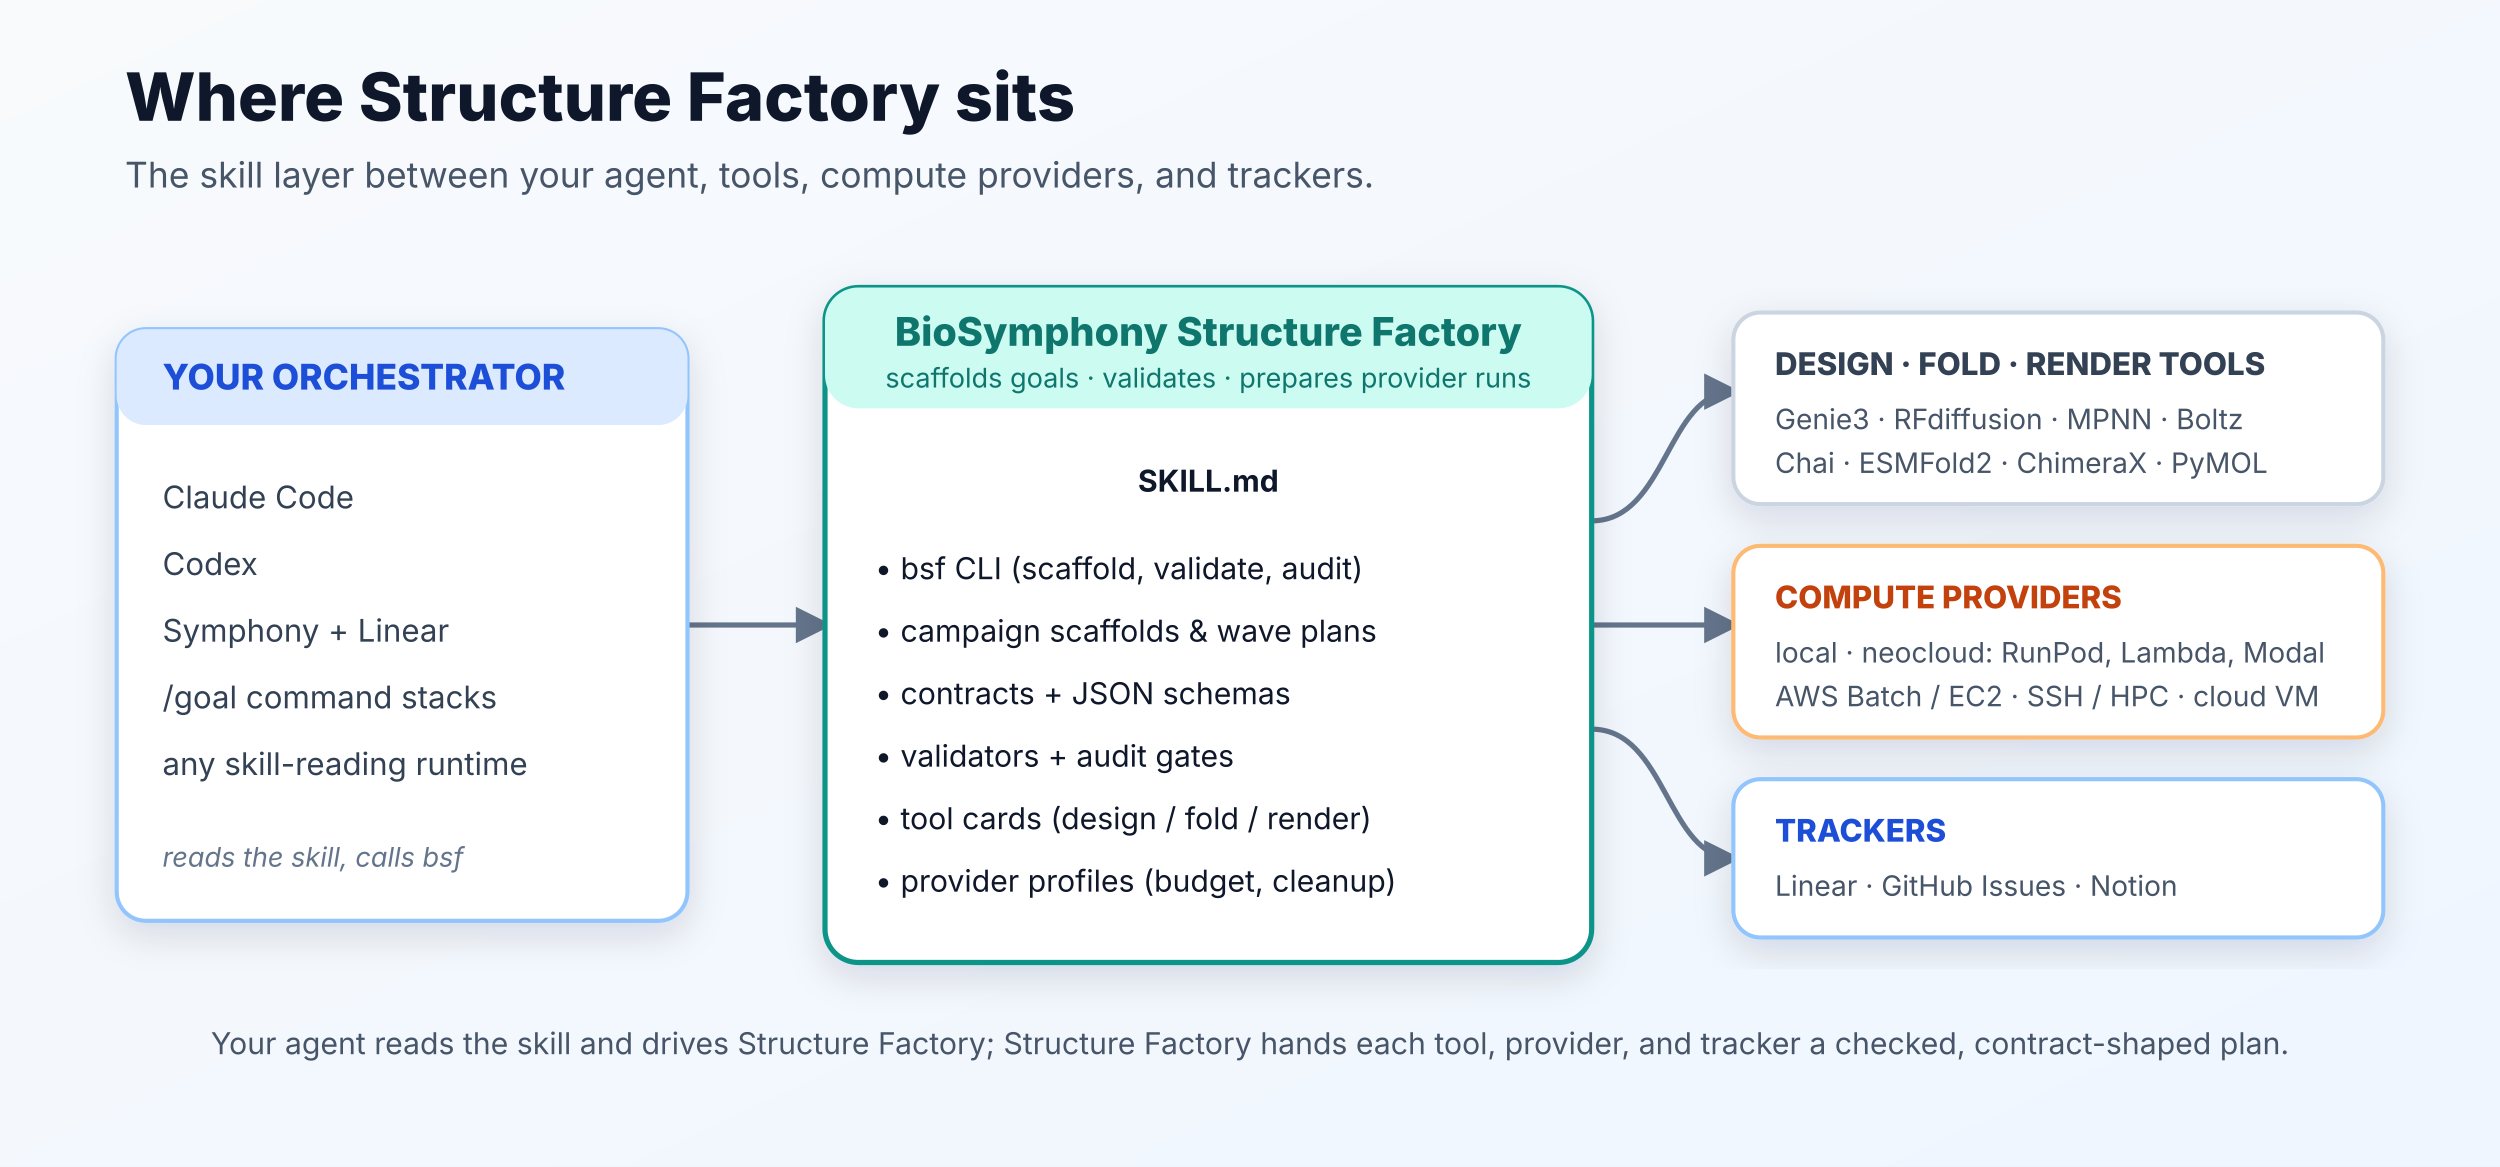
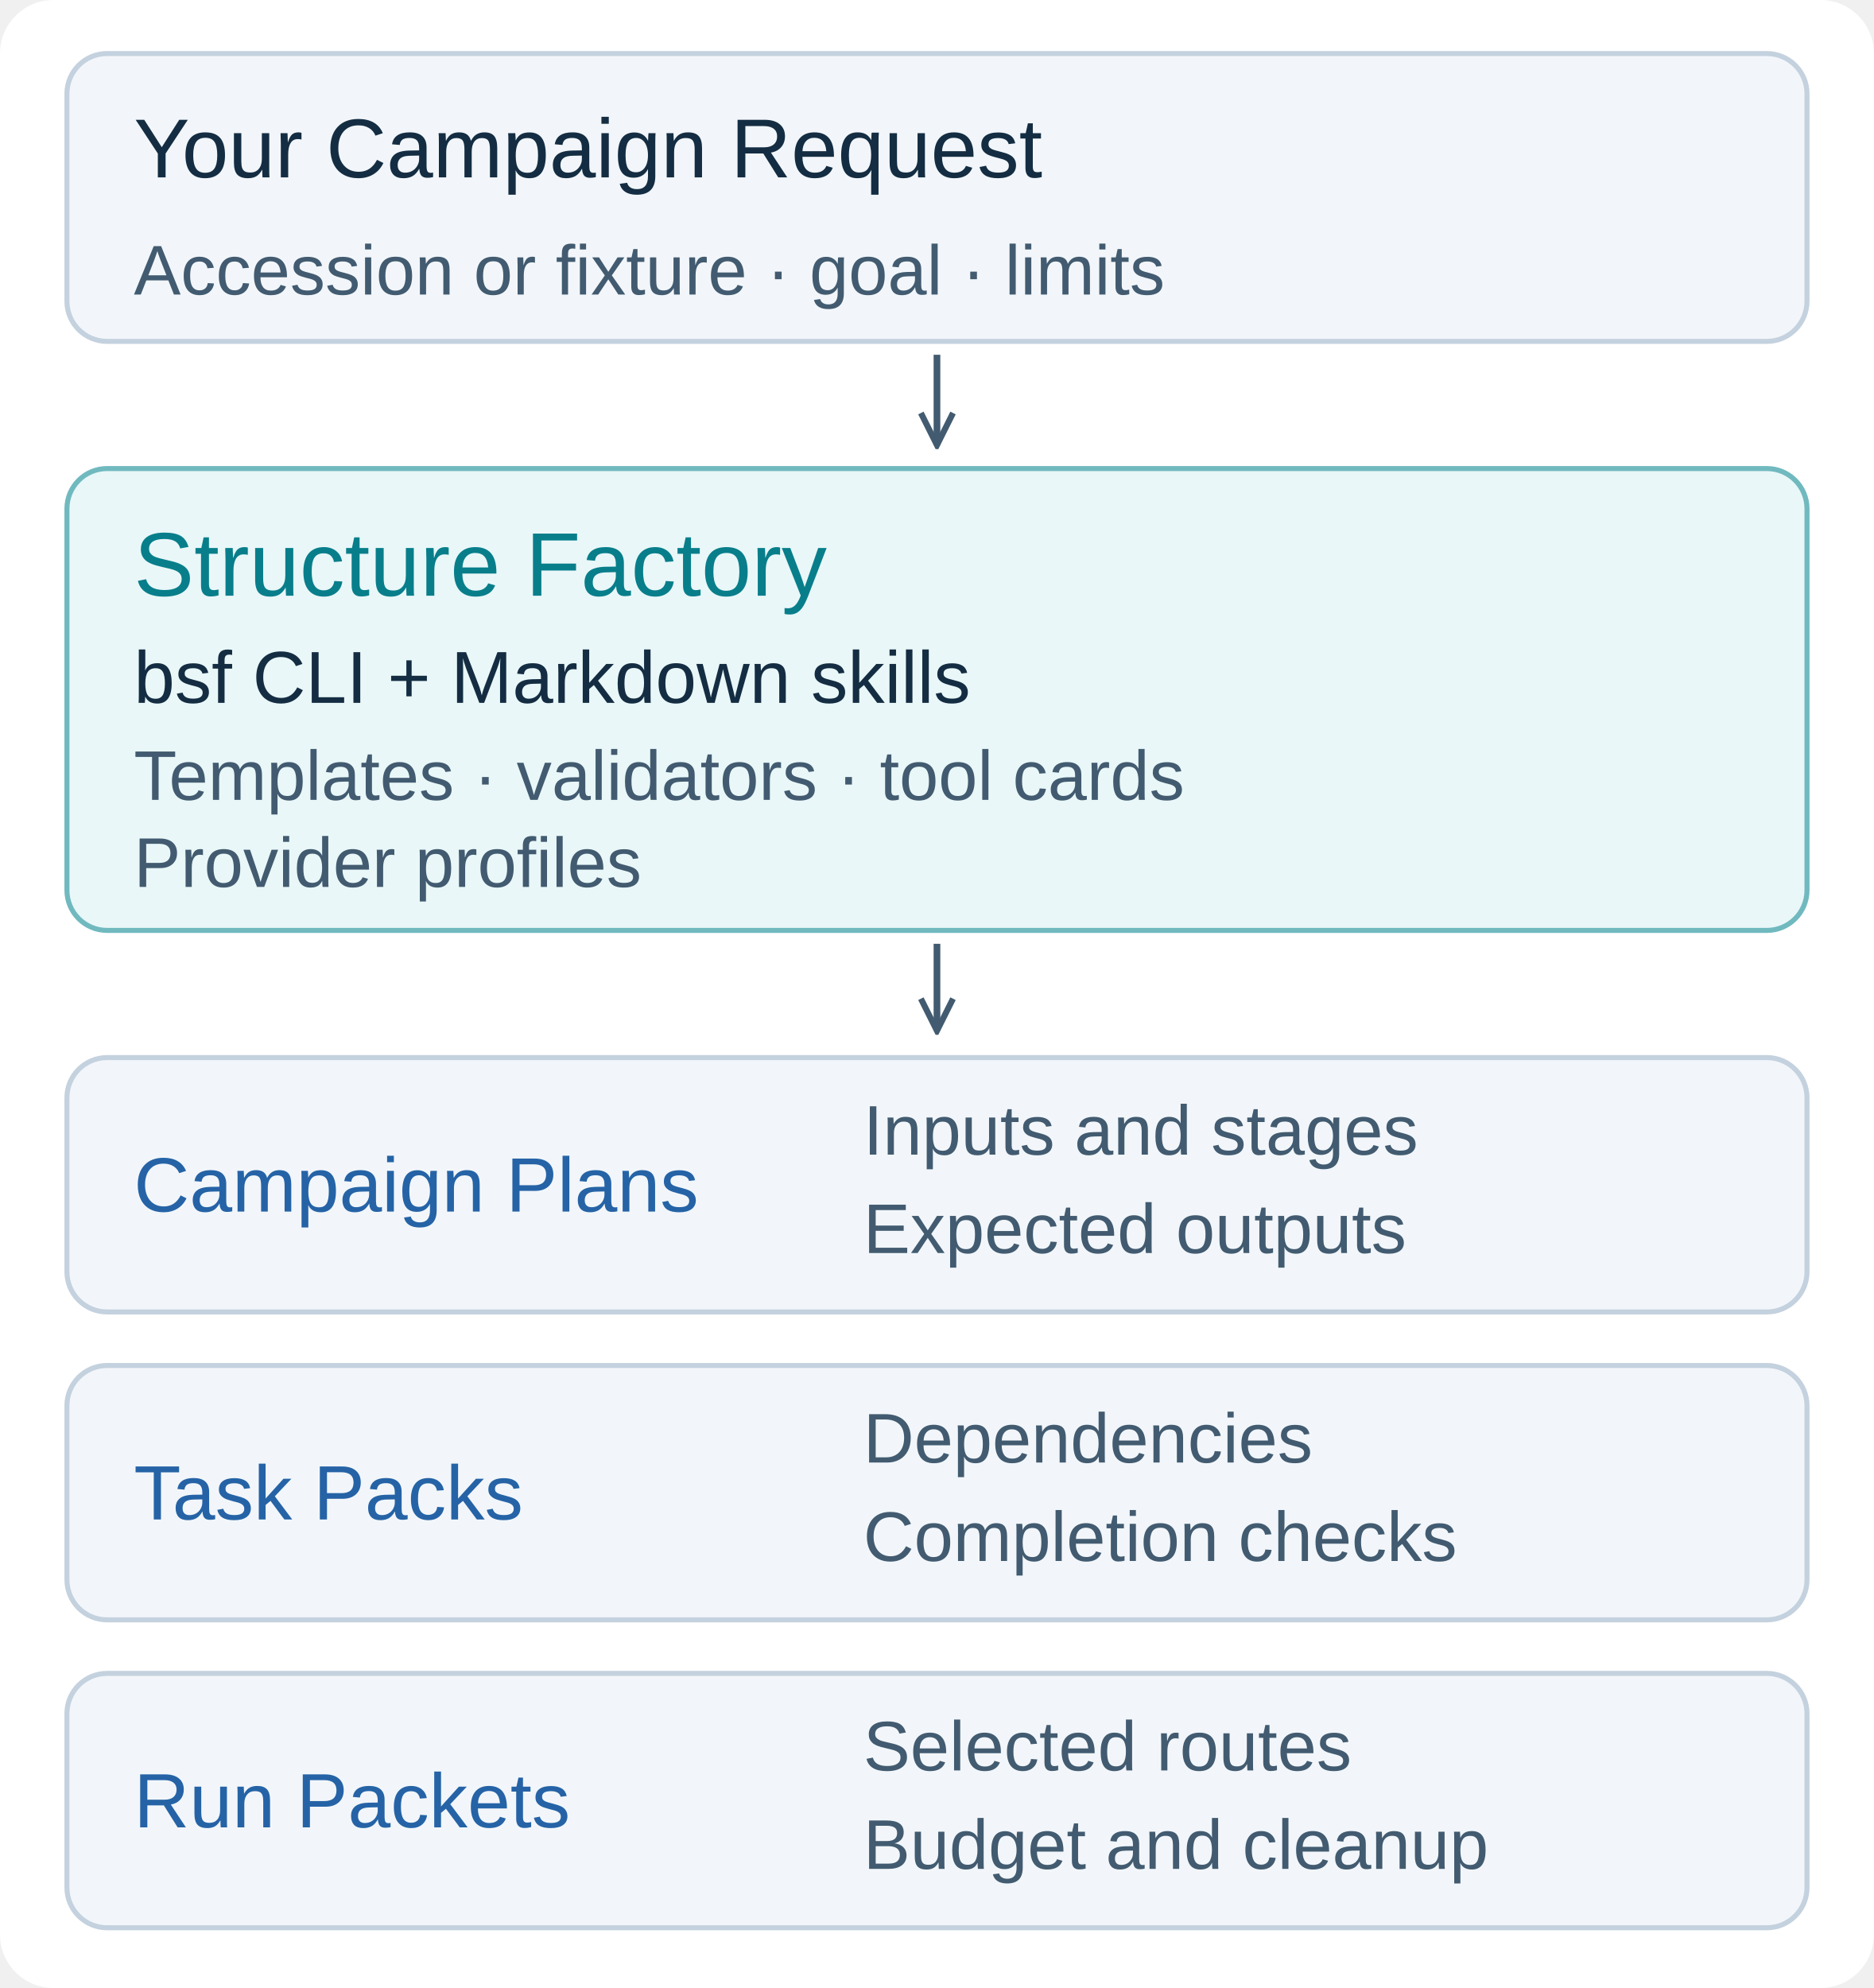
- <svg xmlns="http://www.w3.org/2000/svg" width="1200" height="560" viewBox="0 0 1200 560" role="img" aria-labelledby="t d" font-family="Inter, ui-sans-serif, system-ui, -apple-system, Segoe UI, sans-serif">
+ <svg xmlns="http://www.w3.org/2000/svg" width="560" height="594" viewBox="0 0 560 594" role="img" aria-labelledby="title desc">
  <defs>
-     <linearGradient id="bg" x1="0" y1="0" x2="1" y2="1">
-       <stop offset="0" stop-color="#f8fafc" />
-       <stop offset="1" stop-color="#eff6ff" />
-     </linearGradient>
-     <filter id="sh" x="-20%" y="-20%" width="140%" height="140%">
-       <feDropShadow dx="0" dy="6" stdDeviation="9" flood-color="#0f172a" flood-opacity="0.13" />
-     </filter>
-     <marker id="ar" viewBox="0 0 10 10" refX="8" refY="5" markerWidth="7" markerHeight="7" orient="auto-start-reverse">
-       <path d="M0 0 L10 5 L0 10 z" fill="#64748b" />
+     <marker id="arrow" viewBox="0 0 10 10" refX="9" refY="5" markerWidth="6" markerHeight="6" orient="auto">
+       <path d="M1 1 L9 5 L1 9" fill="none" stroke="#425b70" stroke-width="1.5" />
    </marker>
  </defs>
-   <rect width="1200" height="560" fill="url(#bg)" />
-   <text x="60" y="58" font-size="32" font-weight="800" fill="#0f172a">Where Structure Factory sits</text>
-   <text x="60" y="90" font-size="17" fill="#475569">The skill layer between your agent, tools, compute providers, and trackers.</text>
-   <g fill="none" stroke="#64748b" stroke-width="2.5" marker-end="url(#ar)">
-     <path d="M 330 300 H 396" />
-     <path d="M 764 250 C 800 250 800 188 832 188" />
-     <path d="M 764 300 H 832" />
-     <path d="M 764 350 C 800 350 800 412 832 412" />
+   <rect width="560" height="594" rx="16" fill="#ffffff" />
+   <g font-family="Arial, Helvetica, sans-serif">
+     <rect x="20" y="16" width="520" height="86" rx="12" fill="#f2f6fa" stroke="#c4d1de" stroke-width="1.5" />
+     <text x="40" y="53" font-size="25" fill="#142d42">Your Campaign Request</text>
+     <text x="40" y="88" font-size="21" fill="#425b70">Accession or fixture · goal · limits</text>
+     <path d="M280 106 l0 27" fill="none" stroke="#425b70" stroke-width="2" marker-end="url(#arrow)" />
+     <rect x="20" y="140" width="520" height="138" rx="12" fill="#e9f7f8" stroke="#70b9bf" stroke-width="1.5" />
+     <text x="40" y="178" font-size="27" fill="#087e8b">Structure Factory</text>
+     <text x="40" y="210" font-size="22" fill="#142d42">bsf CLI + Markdown skills</text>
+     <text x="40" y="239" font-size="21" fill="#425b70">Templates · validators · tool cards</text>
+     <text x="40" y="265" font-size="21" fill="#425b70">Provider profiles</text>
+     <path d="M280 282 l0 26" fill="none" stroke="#425b70" stroke-width="2" marker-end="url(#arrow)" />
+     <rect x="20" y="316" width="520" height="76" rx="12" fill="#f2f6fa" stroke="#c4d1de" stroke-width="1.5" />
+     <text x="40" y="362" font-size="23" fill="#2563a6">Campaign Plans</text>
+     <text x="258" y="345" font-size="21" fill="#425b70">Inputs and stages</text>
+     <text x="258" y="374.4" font-size="21" fill="#425b70">Expected outputs</text>
+     <rect x="20" y="408" width="520" height="76" rx="12" fill="#f2f6fa" stroke="#c4d1de" stroke-width="1.5" />
+     <text x="40" y="454" font-size="23" fill="#2563a6">Task Packs</text>
+     <text x="258" y="437" font-size="21" fill="#425b70">Dependencies</text>
+     <text x="258" y="466.4" font-size="21" fill="#425b70">Completion checks</text>
+     <rect x="20" y="500" width="520" height="76" rx="12" fill="#f2f6fa" stroke="#c4d1de" stroke-width="1.5" />
+     <text x="40" y="546" font-size="23" fill="#2563a6">Run Packets</text>
+     <text x="258" y="529" font-size="21" fill="#425b70">Selected routes</text>
+     <text x="258" y="558.4" font-size="21" fill="#425b70">Budget and cleanup</text>
  </g>
-   <g filter="url(#sh)">
-     <rect x="56" y="158" width="274" height="284" rx="14" fill="#ffffff" stroke="#93c5fd" stroke-width="2" />
-   </g>
-   <rect x="56" y="158" width="274" height="46" rx="14" fill="#dbeafe" />
-   <text x="78" y="187" font-size="17" font-weight="800" fill="#1d4ed8">YOUR ORCHESTRATOR</text>
-   <g font-size="15" fill="#334155">
-     <text x="78" y="244">Claude Code</text>
-     <text x="78" y="276">Codex</text>
-     <text x="78" y="308">Symphony + Linear</text>
-     <text x="78" y="340">/goal command stacks</text>
-     <text x="78" y="372">any skill-reading runtime</text>
-   </g>
-   <text x="78" y="416" font-size="13" font-style="italic" fill="#64748b">reads the skill, calls bsf</text>
-   <g filter="url(#sh)">
-     <rect x="396" y="138" width="368" height="324" rx="16" fill="#ffffff" stroke="#0d9488" stroke-width="2.5" />
-   </g>
-   <rect x="396" y="138" width="368" height="58" rx="16" fill="#ccfbf1" />
-   <text x="580" y="166" text-anchor="middle" font-size="19" font-weight="800" fill="#0f766e">BioSymphony Structure Factory</text>
-   <text x="580" y="186" text-anchor="middle" font-size="13" fill="#0f766e">scaffolds goals · validates · prepares provider runs</text>
-   <g font-size="14.5" fill="#0f172a">
-     <text x="580" y="236" text-anchor="middle" font-weight="700">SKILL.md</text>
-     <text x="580" y="236" text-anchor="middle" fill="#0f172a" />
-     <text x="420" y="278">• bsf CLI (scaffold, validate, audit)</text>
-     <text x="420" y="308">• campaign scaffolds &amp; wave plans</text>
-     <text x="420" y="338">• contracts + JSON schemas</text>
-     <text x="420" y="368">• validators + audit gates</text>
-     <text x="420" y="398">• tool cards (design / fold / render)</text>
-     <text x="420" y="428">• provider profiles (budget, cleanup)</text>
-   </g>
-   <g filter="url(#sh)">
-     <rect x="832" y="150" width="312" height="92" rx="13" fill="#ffffff" stroke="#cbd5e1" stroke-width="2" />
-   </g>
-   <text x="852" y="180" font-size="15" font-weight="800" fill="#334155">DESIGN · FOLD · RENDER TOOLS</text>
-   <text x="852" y="206" font-size="13.5" fill="#475569">Genie3 · RFdiffusion · MPNN · Boltz</text>
-   <text x="852" y="227" font-size="13.5" fill="#475569">Chai · ESMFold2 · ChimeraX · PyMOL</text>
-   <g filter="url(#sh)">
-     <rect x="832" y="262" width="312" height="92" rx="13" fill="#ffffff" stroke="#fdba74" stroke-width="2" />
-   </g>
-   <text x="852" y="292" font-size="15" font-weight="800" fill="#c2410c">COMPUTE PROVIDERS</text>
-   <text x="852" y="318" font-size="13.5" fill="#475569">local · neocloud: RunPod, Lambda, Modal</text>
-   <text x="852" y="339" font-size="13.5" fill="#475569">AWS Batch / EC2 · SSH / HPC · cloud VM</text>
-   <g filter="url(#sh)">
-     <rect x="832" y="374" width="312" height="76" rx="13" fill="#ffffff" stroke="#93c5fd" stroke-width="2" />
-   </g>
-   <text x="852" y="404" font-size="15" font-weight="800" fill="#1d4ed8">TRACKERS</text>
-   <text x="852" y="430" font-size="13.5" fill="#475569">Linear · GitHub Issues · Notion</text>
-   <text x="600" y="506" text-anchor="middle" font-size="14.5" fill="#475569">Your agent reads the skill and drives Structure Factory; Structure Factory hands each tool, provider, and tracker a checked, contract-shaped plan.</text>
</svg>
